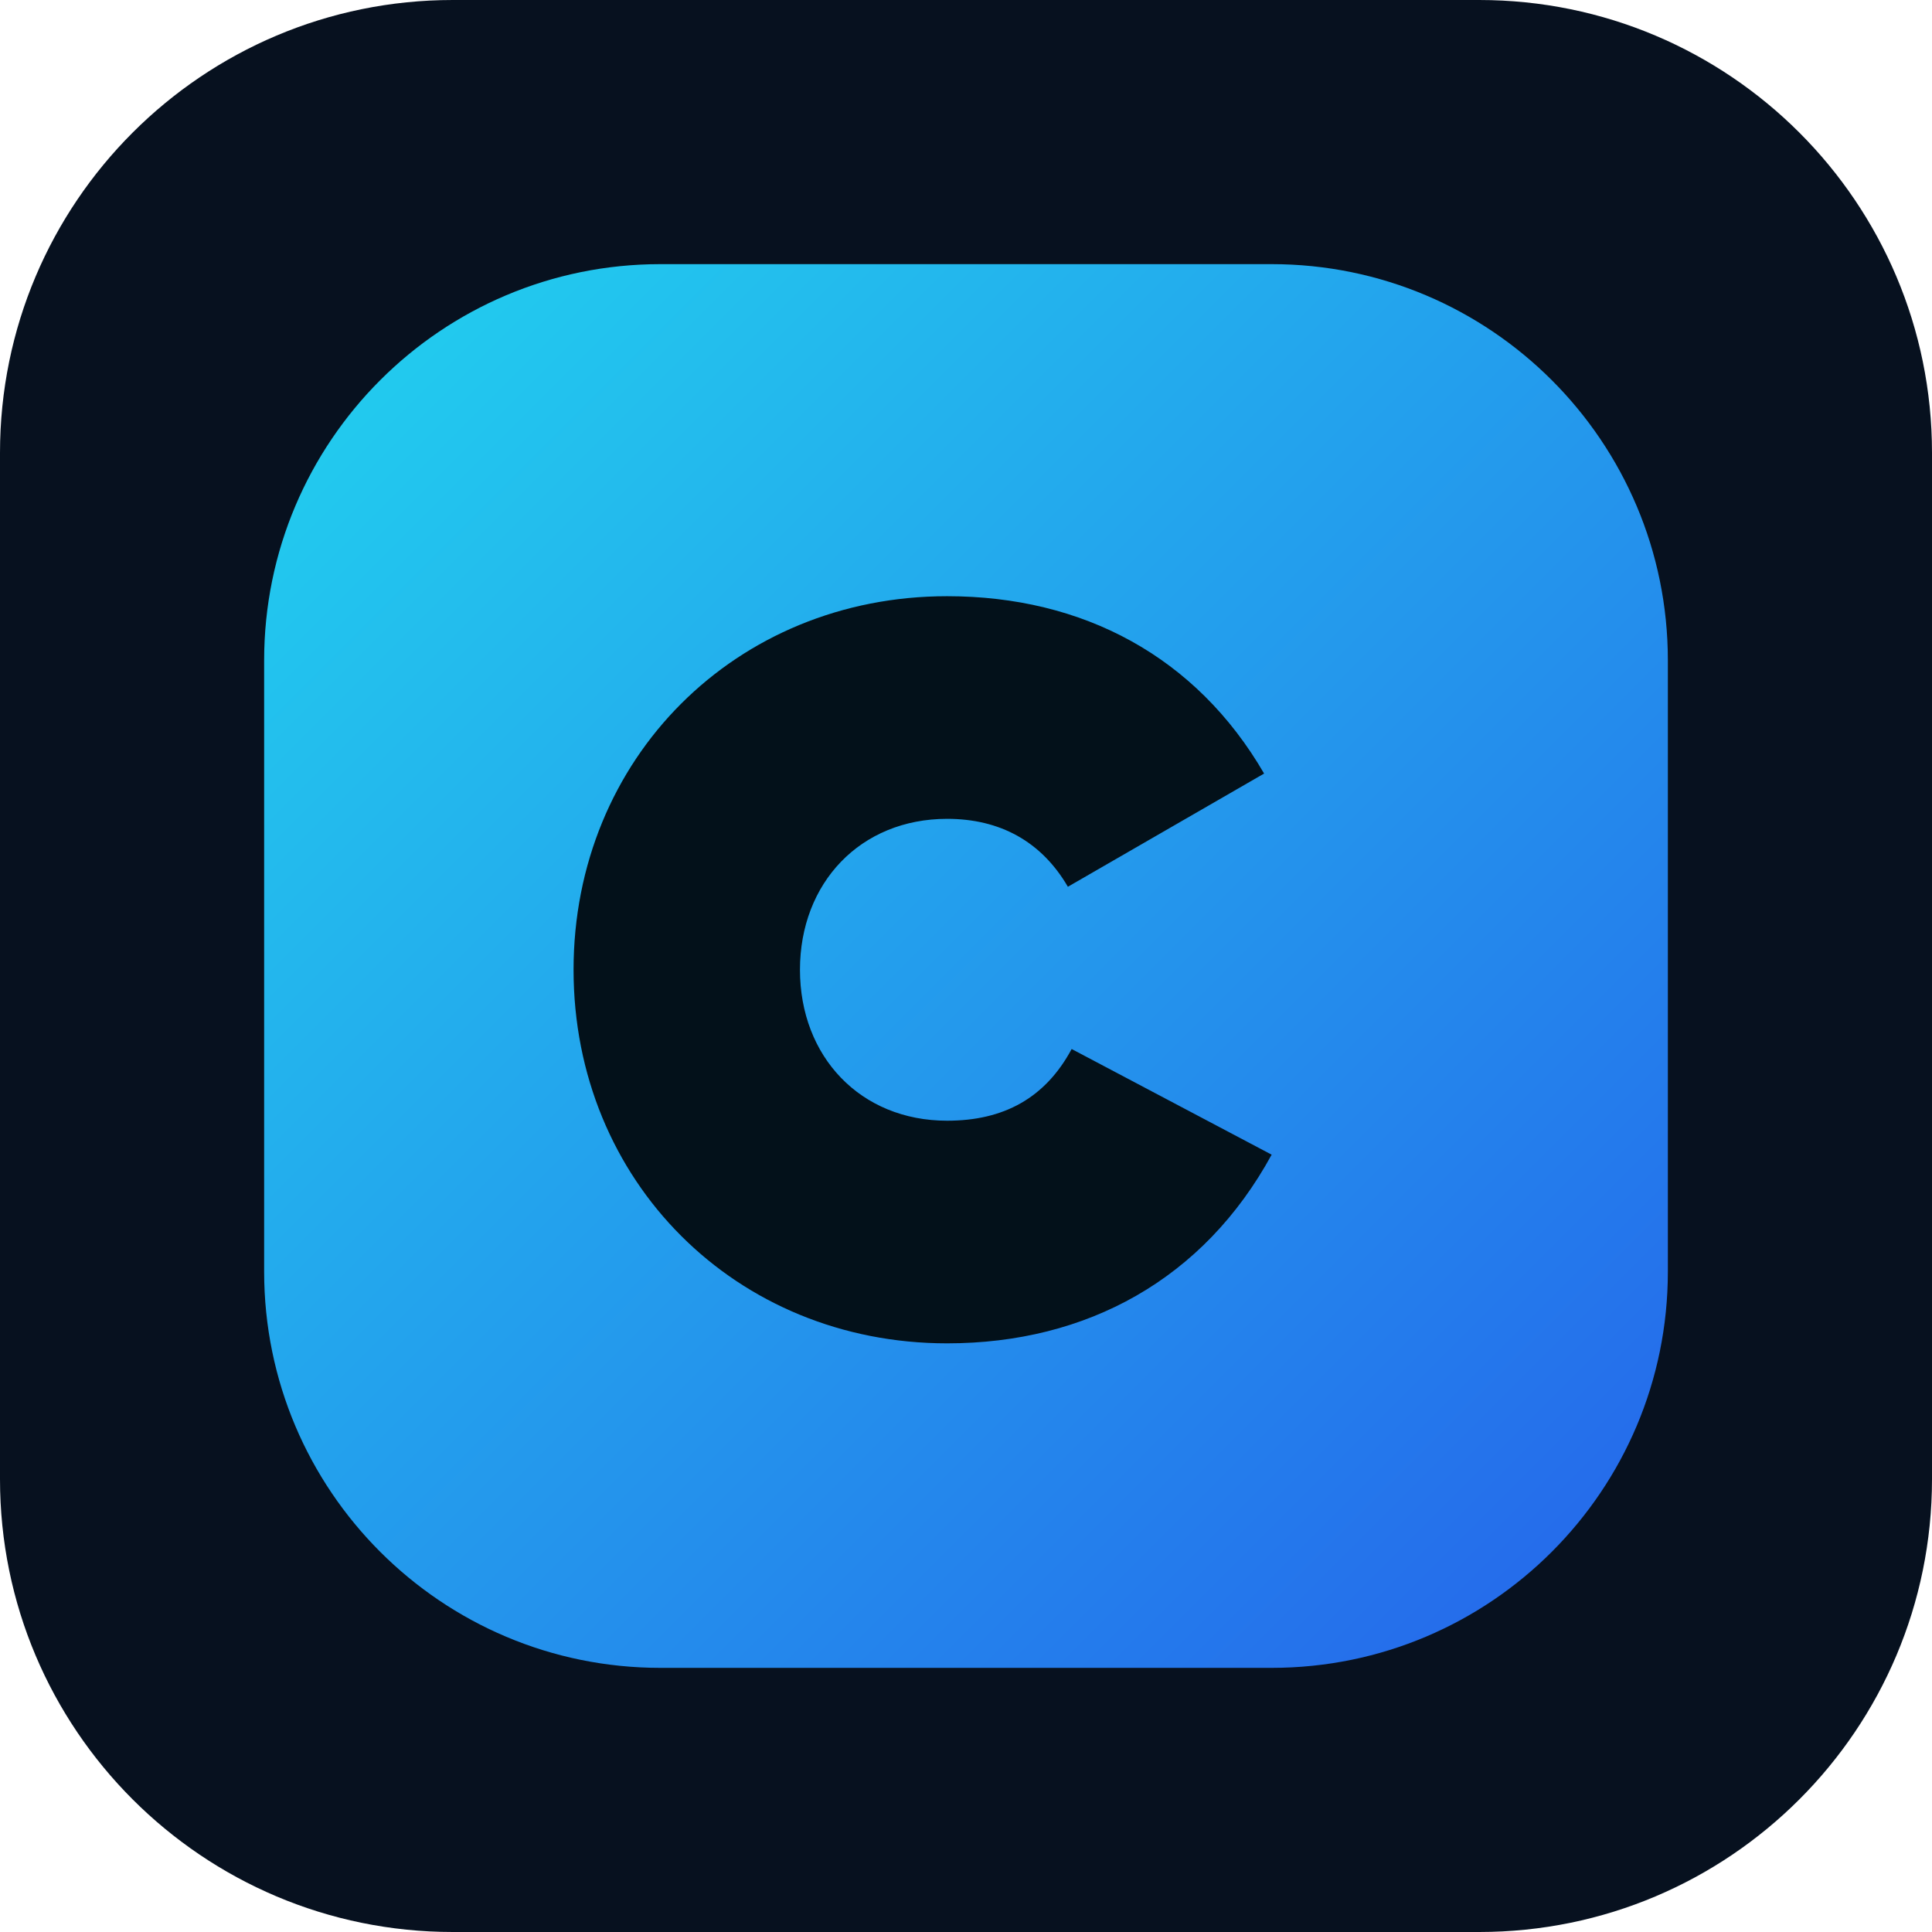
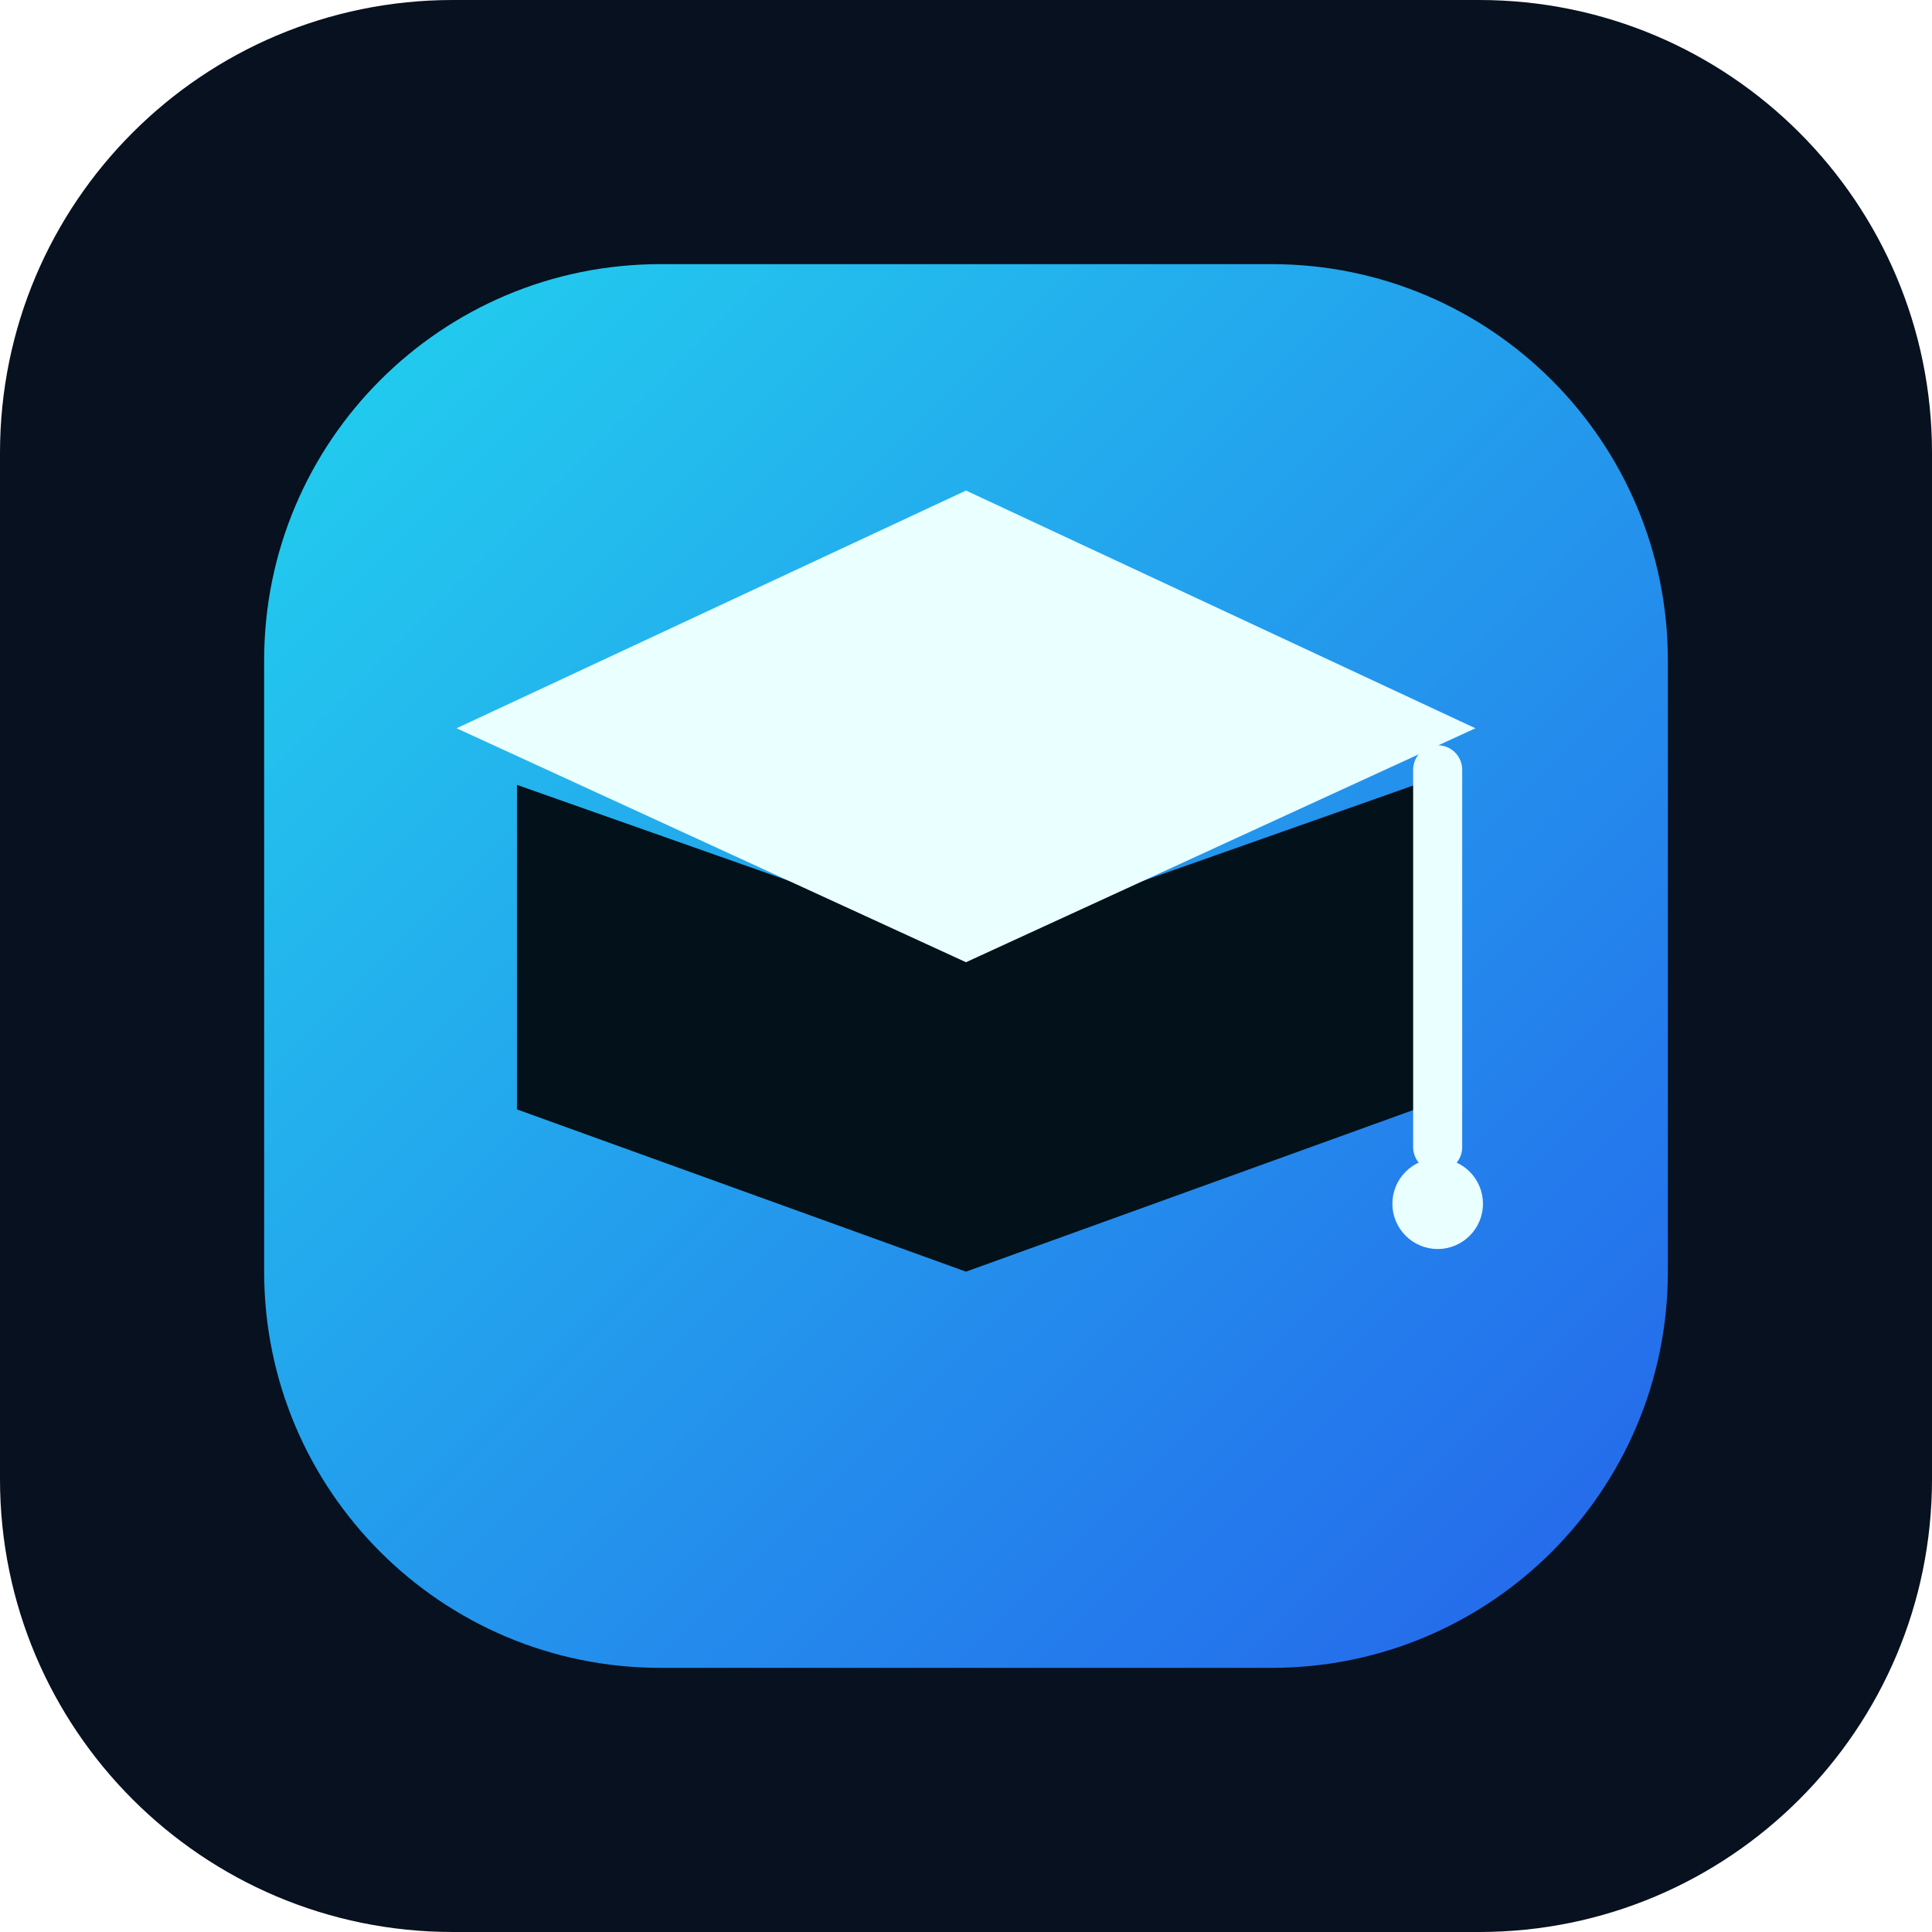
<svg xmlns="http://www.w3.org/2000/svg" viewBox="0 0 512 512">
  <defs>
    <linearGradient id="g" x1="0" x2="1" y1="0" y2="1">
      <stop offset="0" stop-color="#22d3ee" />
      <stop offset="1" stop-color="#2563eb" />
    </linearGradient>
  </defs>
  <rect width="512" height="512" rx="120" fill="#07111f" />
  <rect x="70" y="70" width="372" height="372" rx="105" fill="url(#g)" />
-   <path d="M335 205c-18-31-48-47-84-47-56 0-99 43-99 99s43 99 99 99c37 0 68-17 86-50l-53-28c-7 13-18 19-33 19-23 0-39-17-39-40s16-40 39-40c14 0 25 6 32 18z" fill="#03111a" />
+   <path d="M137 294V208l119 42 119-42v86l-119 43z" fill="#03111a" />
+   <path d="M121 193l135-63 135 63-135 62z" fill="#eaffff" />
+   <path d="M381 204v100" stroke="#eaffff" stroke-width="13" stroke-linecap="round" />
+   <circle cx="381" cy="319" r="12" fill="#eaffff" />
</svg>
